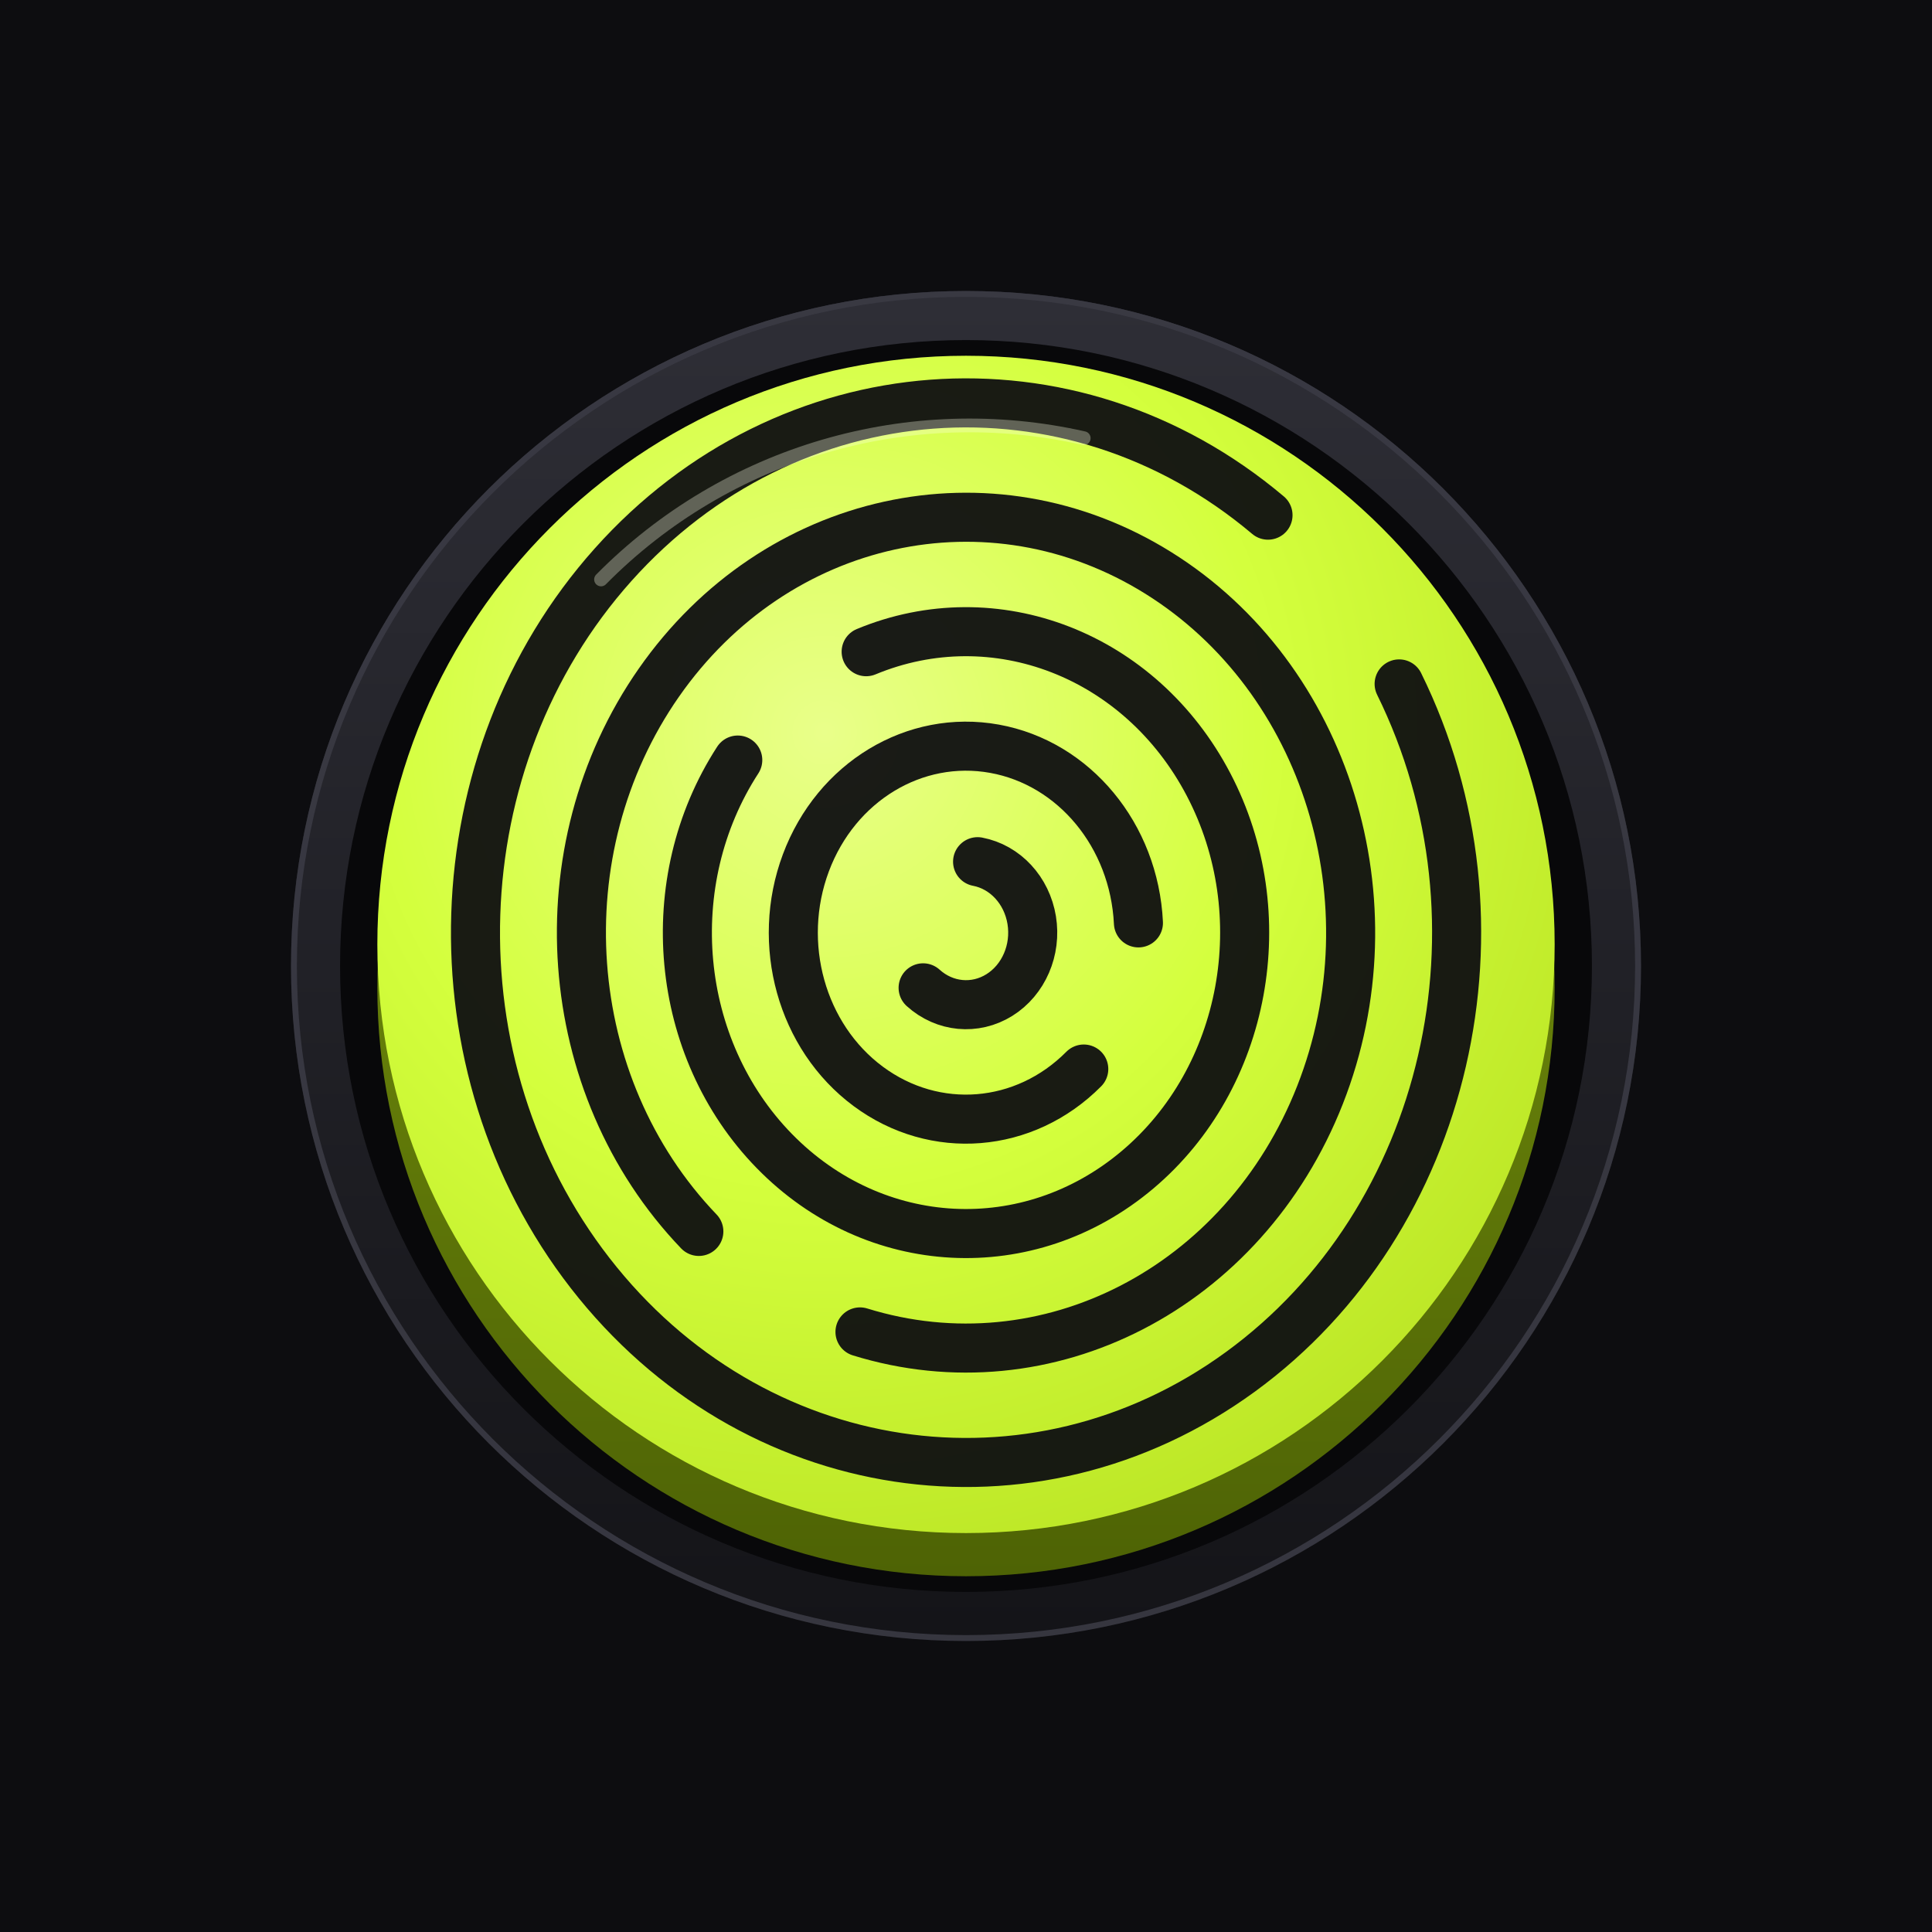
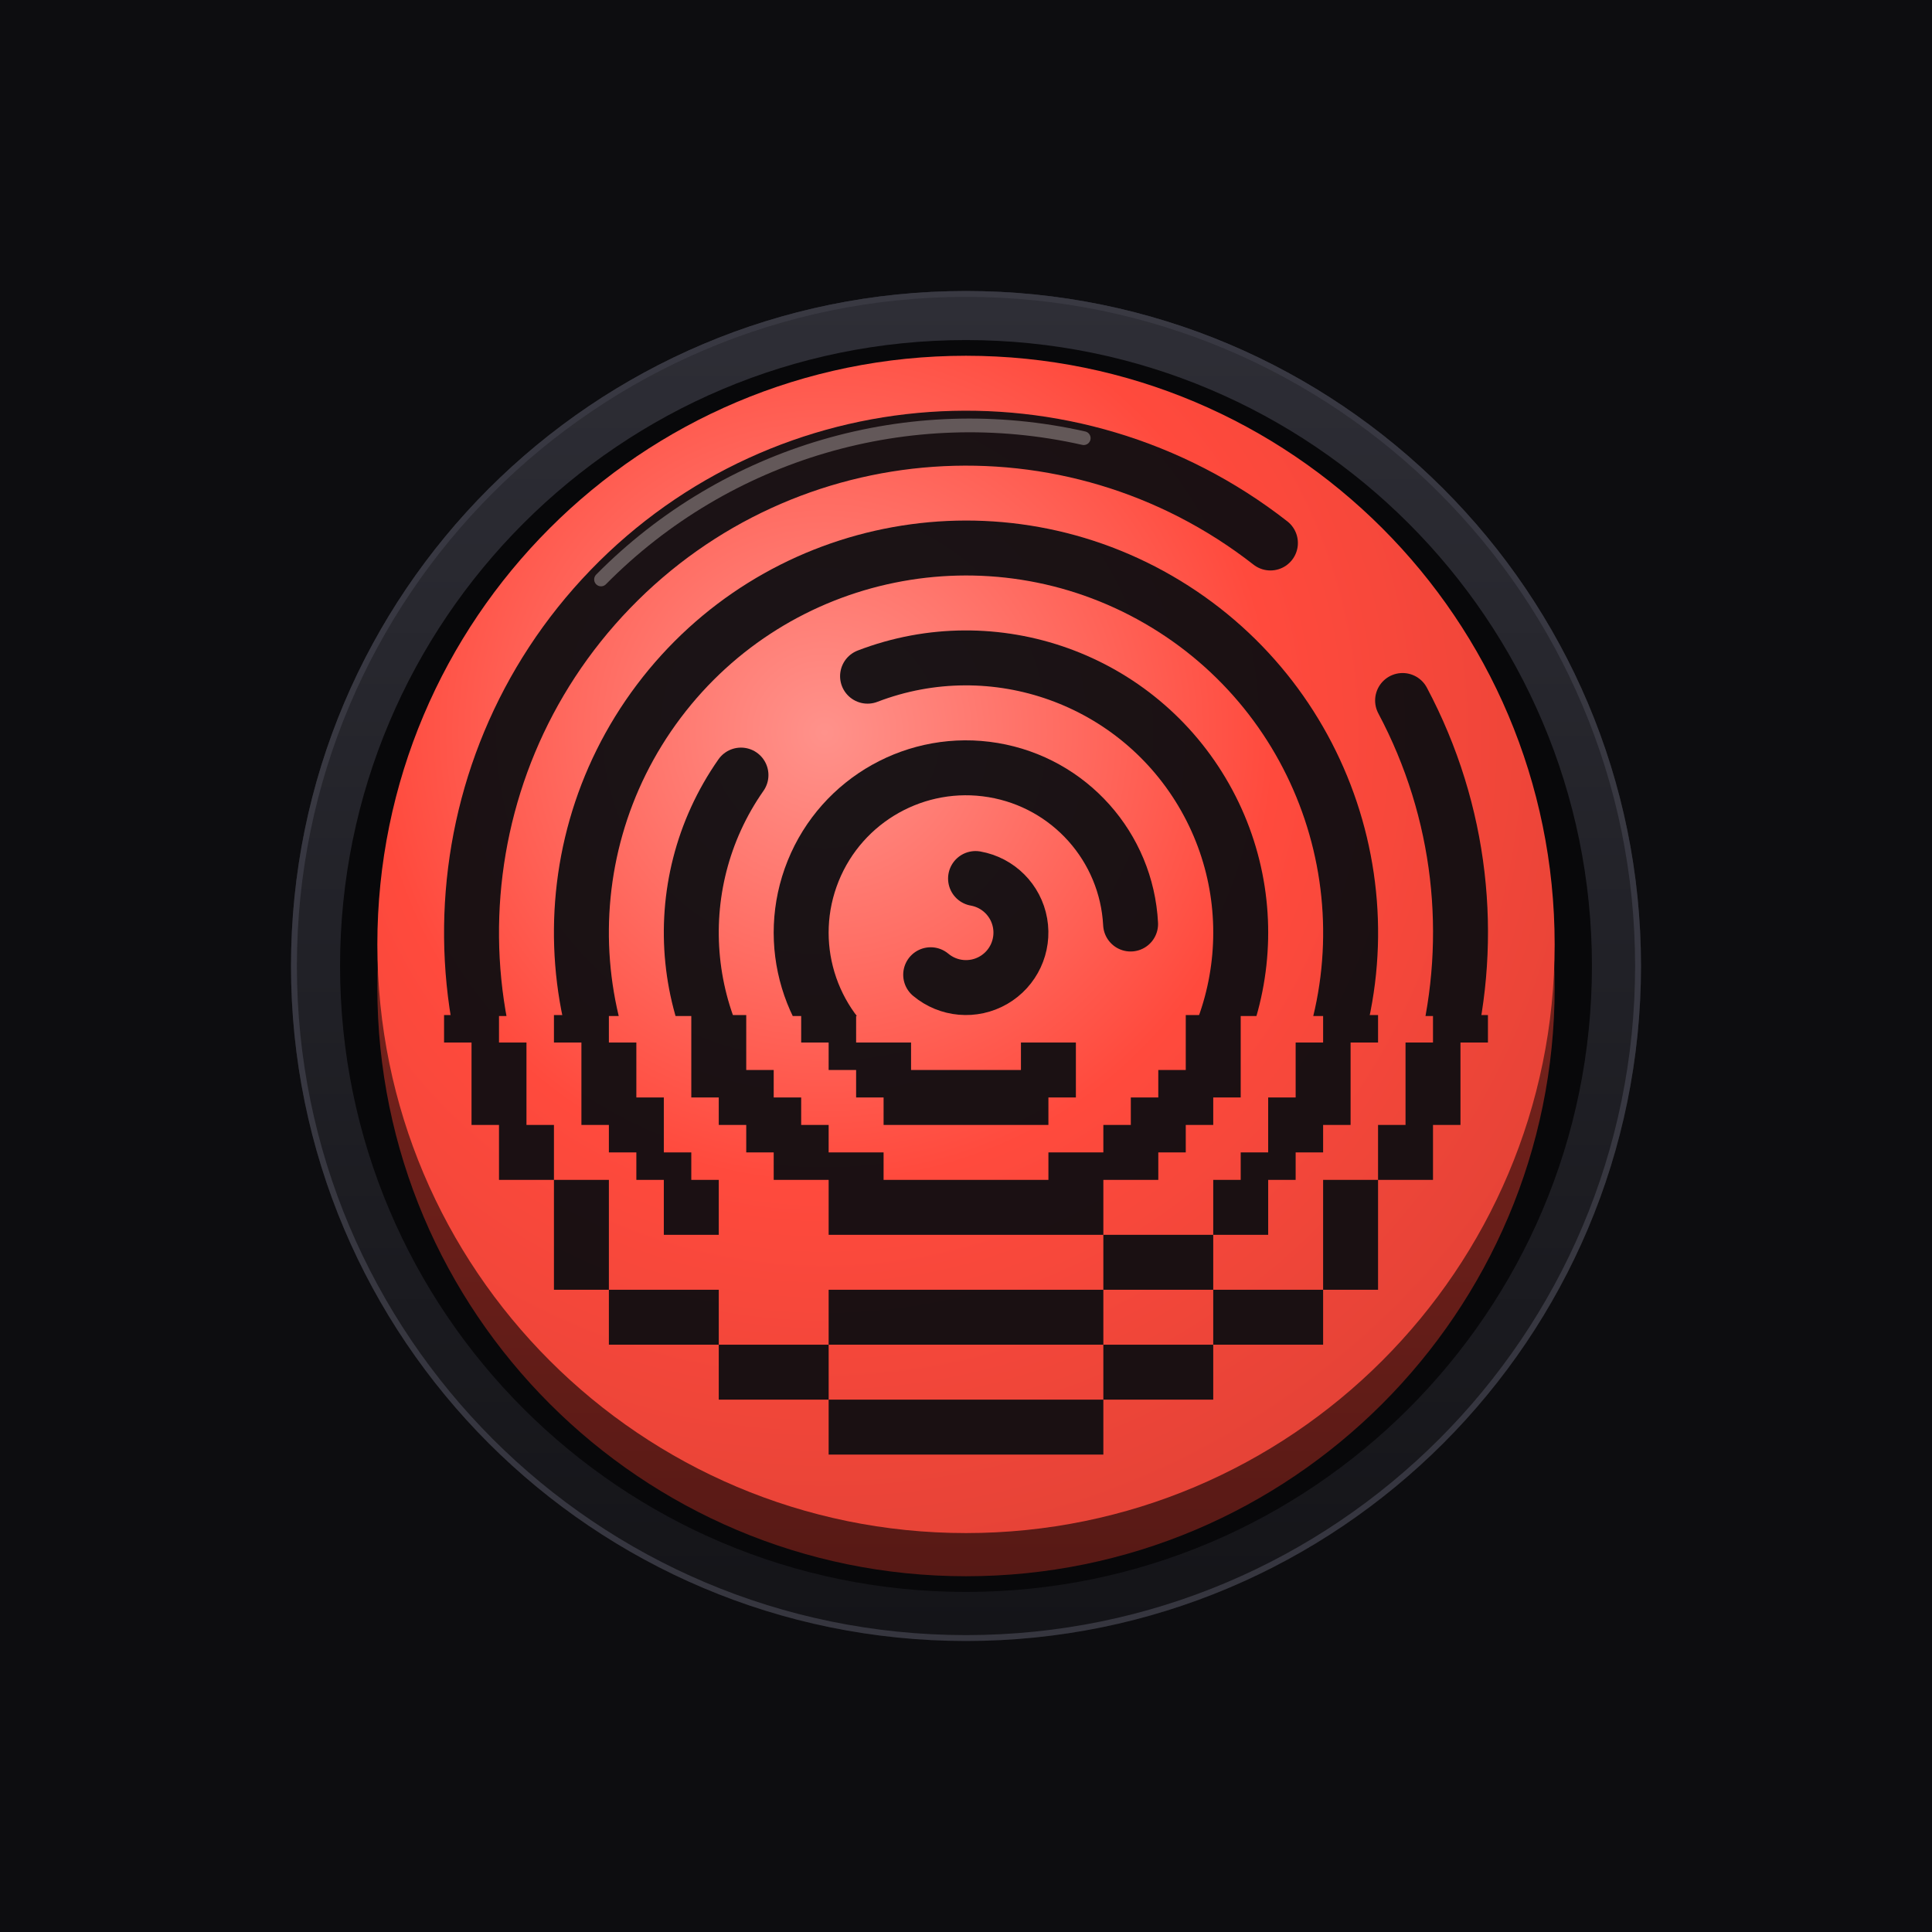
<svg xmlns="http://www.w3.org/2000/svg" width="1024" height="1024" viewBox="0 0 1024 1024">
  <rect width="1024" height="1024" fill="#0D0D10" />
  <defs>
    <radialGradient id="m-cap" cx="0.38" cy="0.32" r="0.85">
-       <stop offset="0" stop-color="#E9FF8A" />
-       <stop offset="0.45" stop-color="#D4FF3D" />
-       <stop offset="1" stop-color="#B4DE1E" />
+       <stop offset="0" stop-color="#FF928B" />
+       <stop offset="0.45" stop-color="#FF4A3D" />
+       <stop offset="1" stop-color="#DB4034" />
    </radialGradient>
    <linearGradient id="m-housing" x1="0" y1="0" x2="0" y2="1">
      <stop offset="0" stop-color="#2E2E36" />
      <stop offset="1" stop-color="#141418" />
    </linearGradient>
    <linearGradient id="m-side" x1="0" y1="0" x2="0" y2="1">
-       <stop offset="0" stop-color="#7E9C0E" />
-       <stop offset="1" stop-color="#4E6305" />
+       <stop offset="0" stop-color="#942B23" />
+       <stop offset="1" stop-color="#571915" />
    </linearGradient>
    <clipPath id="m-clip">
      <circle cx="512" cy="500.56" r="312" />
    </clipPath>
  </defs>
  <g>
    <circle cx="512" cy="512" r="357.76" fill="url(#m-housing)" />
    <circle cx="512" cy="512" r="356.2" fill="none" stroke="#3A3A44" stroke-width="3.12" stroke-opacity="0.9" />
    <circle cx="512" cy="512" r="331.76" fill="#08080A" />
    <circle cx="512" cy="523.44" r="312" fill="url(#m-side)" />
    <circle cx="512" cy="500.56" r="312" fill="url(#m-cap)" />
-     <g clip-path="url(#m-clip)" fill="none" stroke="#0D0D10" stroke-width="26" stroke-linecap="round" stroke-opacity="0.94">
-       <path d="M518.14 456.71 A35.36 38.19 0 1 1 489.27 523.57" />
-       <path d="M574.42 566.61 A91.52 98.84 0 1 1 603.39 489.15" />
-       <path d="M459.08 345.42 A147.68 159.49 0 1 1 391.03 402.84" />
-       <path d="M370.40 652.68 A203.84 220.15 0 1 1 455.81 705.94" />
-       <path d="M741.57 362.49 A260.00 280.80 0 1 1 672.07 273.05" />
+     <g clip-path="url(#m-clip)" opacity="0.94">
+       <defs>
+         <clipPath id="m-smooth">
+           <rect x="179.2" y="161.52" width="665.6" height="377" />
+         </clipPath>
+       </defs>
+       <g clip-path="url(#m-smooth)" fill="none" stroke="#0D0D10" stroke-width="29.12" stroke-linecap="round">
+         <path d="M517.06 465.64 A29.12 29.12 0 1 1 493.28 516.63" />
+         <path d="M571.58 558.21 A87.36 87.36 0 1 1 599.24 489.75" />
+         <path d="M459.82 358.39 A145.60 145.60 0 1 1 392.73 410.81" />
+         <path d="M370.40 640.95 A203.84 203.84 0 1 1 455.81 690.26" />
+         <path d="M743.40 371.28 A262.08 262.08 0 1 1 673.35 287.80" />
+       </g>
+       <path d="M235.36 538h29.12v14.56h-29.12zM293.6 538h29.12v14.56h-29.12zM366.4 538h29.12v14.56h-29.12zM424.64 538h29.12v14.56h-29.12zM628.48 538h29.12v14.56h-29.12zM701.28 538h29.12v14.56h-29.12zM759.52 538h29.12v14.56h-29.12zM249.92 552.56h29.12v14.56h-29.12zM308.16 552.56h29.12v14.56h-29.12zM366.4 552.56h29.12v14.56h-29.12zM439.2 552.56h43.68v14.56h-43.68zM541.12 552.56h29.12v14.56h-29.12zM628.48 552.56h29.12v14.56h-29.12zM686.72 552.56h29.12v14.56h-29.12zM744.96 552.56h29.12v14.56h-29.12zM249.92 567.12h29.12v14.56h-29.12zM308.16 567.12h29.12v14.56h-29.12zM366.4 567.12h43.68v14.56h-43.68zM453.76 567.12h116.48v14.56h-116.48zM613.92 567.12h43.68v14.56h-43.68zM686.72 567.12h29.12v14.56h-29.12zM744.96 567.12h29.12v14.56h-29.12zM249.92 581.68h29.12v14.56h-29.12zM308.16 581.68h43.68v14.56h-43.68zM380.96 581.68h43.68v14.56h-43.68zM468.32 581.68h87.36v14.56h-87.36zM599.36 581.68h43.68v14.56h-43.68zM672.16 581.68h43.68v14.56h-43.68zM744.96 581.68h29.12v14.56h-29.12zM264.48 596.24h29.12v14.56h-29.12zM322.72 596.24h29.12v14.56h-29.12zM395.52 596.24h43.68v14.56h-43.68zM584.8 596.24h43.68v14.56h-43.68zM672.16 596.24h29.12v14.56h-29.12zM730.4 596.24h29.12v14.56h-29.12zM264.48 610.8h29.12v14.56h-29.12zM337.28 610.8h29.12v14.56h-29.12zM410.08 610.8h58.24v14.56h-58.24zM555.68 610.8h58.24v14.56h-58.24zM657.6 610.8h29.12v14.56h-29.12zM730.4 610.8h29.12v14.56h-29.12zM293.6 625.36h29.12v29.12h-29.12zM351.84 625.36h29.12v29.12h-29.12zM439.2 625.36h145.6v29.12h-145.6zM643.04 625.36h29.12v29.12h-29.12zM701.28 625.36h29.12v29.12h-29.12zM293.6 654.48h29.12v29.12h-29.12zM584.8 654.48h58.24v29.12h-58.24zM701.28 654.48h29.12v29.12h-29.12zM322.72 683.6h58.24v29.12h-58.24zM439.2 683.6h145.6v29.12h-145.6zM643.04 683.6h58.24v29.12h-58.24zM380.96 712.72h58.24v29.12h-58.24zM584.8 712.72h58.24v29.12h-58.24zM439.2 741.84h145.6v29.12h-145.6z" fill="#0D0D10" />
    </g>
-     <path d="M318.56 307.12 A274.56 274.56 0 0 1 574.4 232.24" fill="none" stroke="#FBFFE6" stroke-width="7.28" stroke-linecap="round" stroke-opacity="0.32" />
+     <path d="M318.56 307.12 A274.56 274.56 0 0 1 574.4 232.24" fill="none" stroke="#FFEDEC" stroke-width="7.28" stroke-linecap="round" stroke-opacity="0.32" />
  </g>
</svg>
